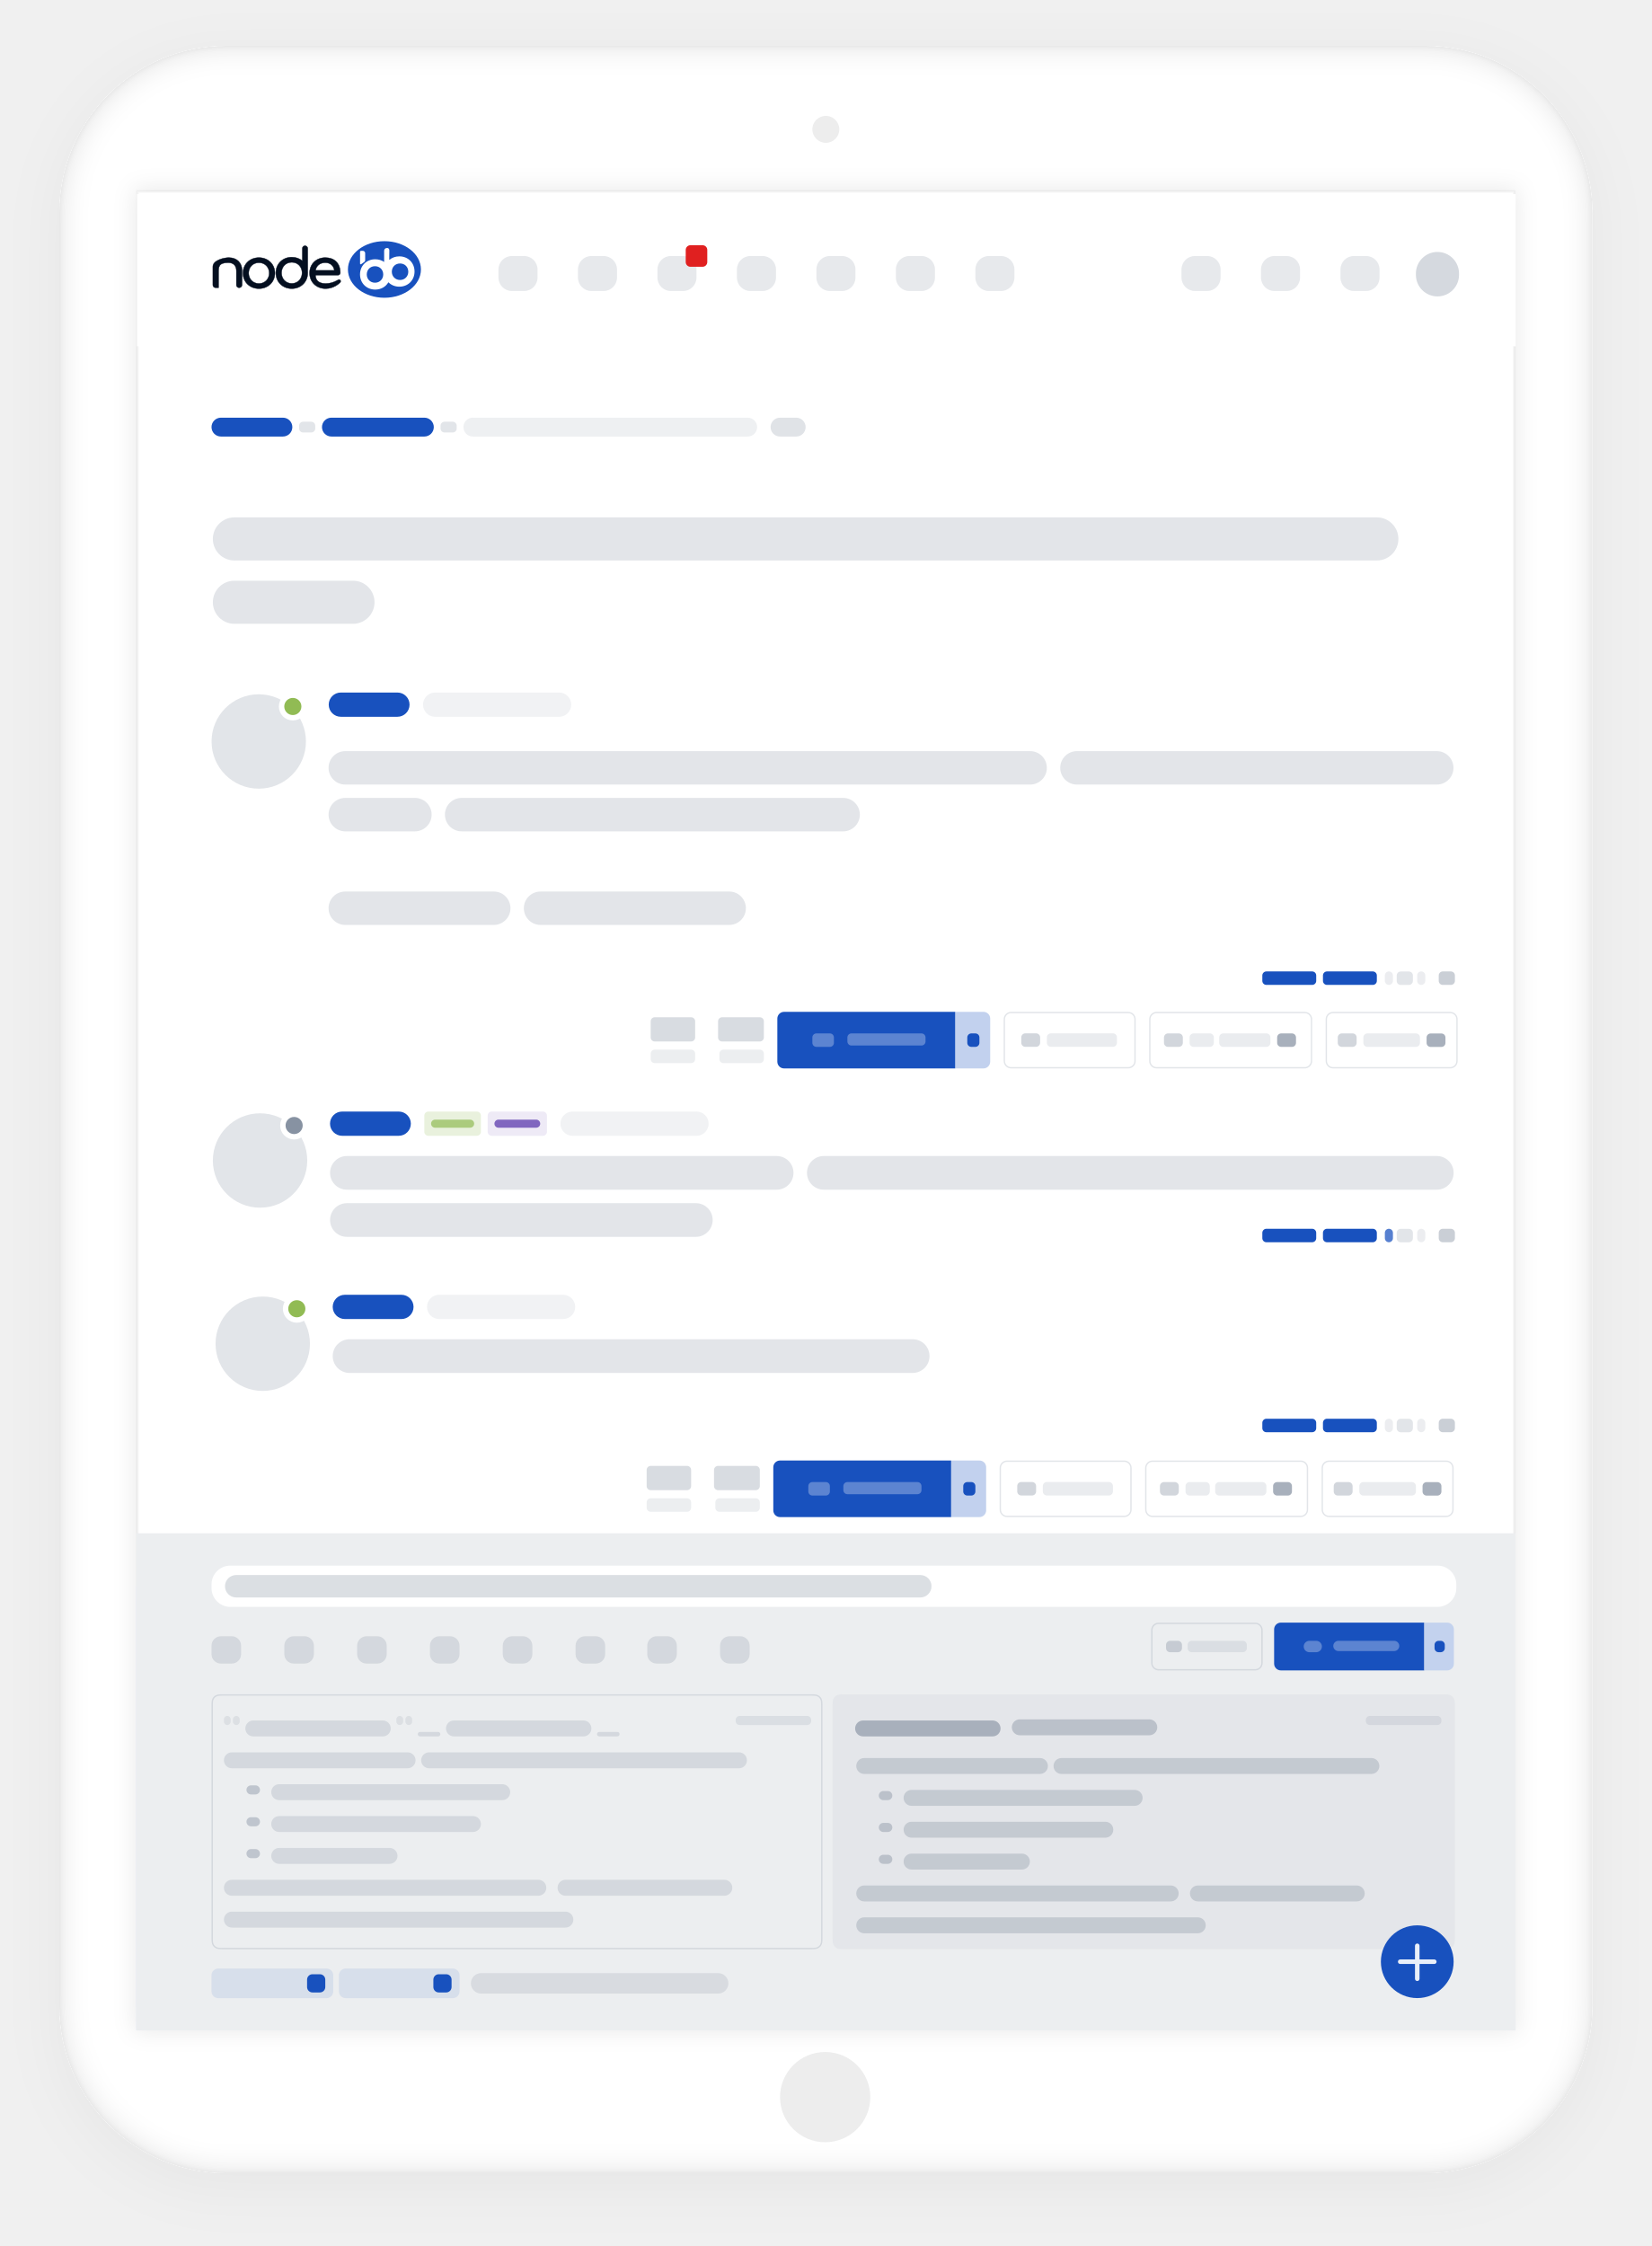
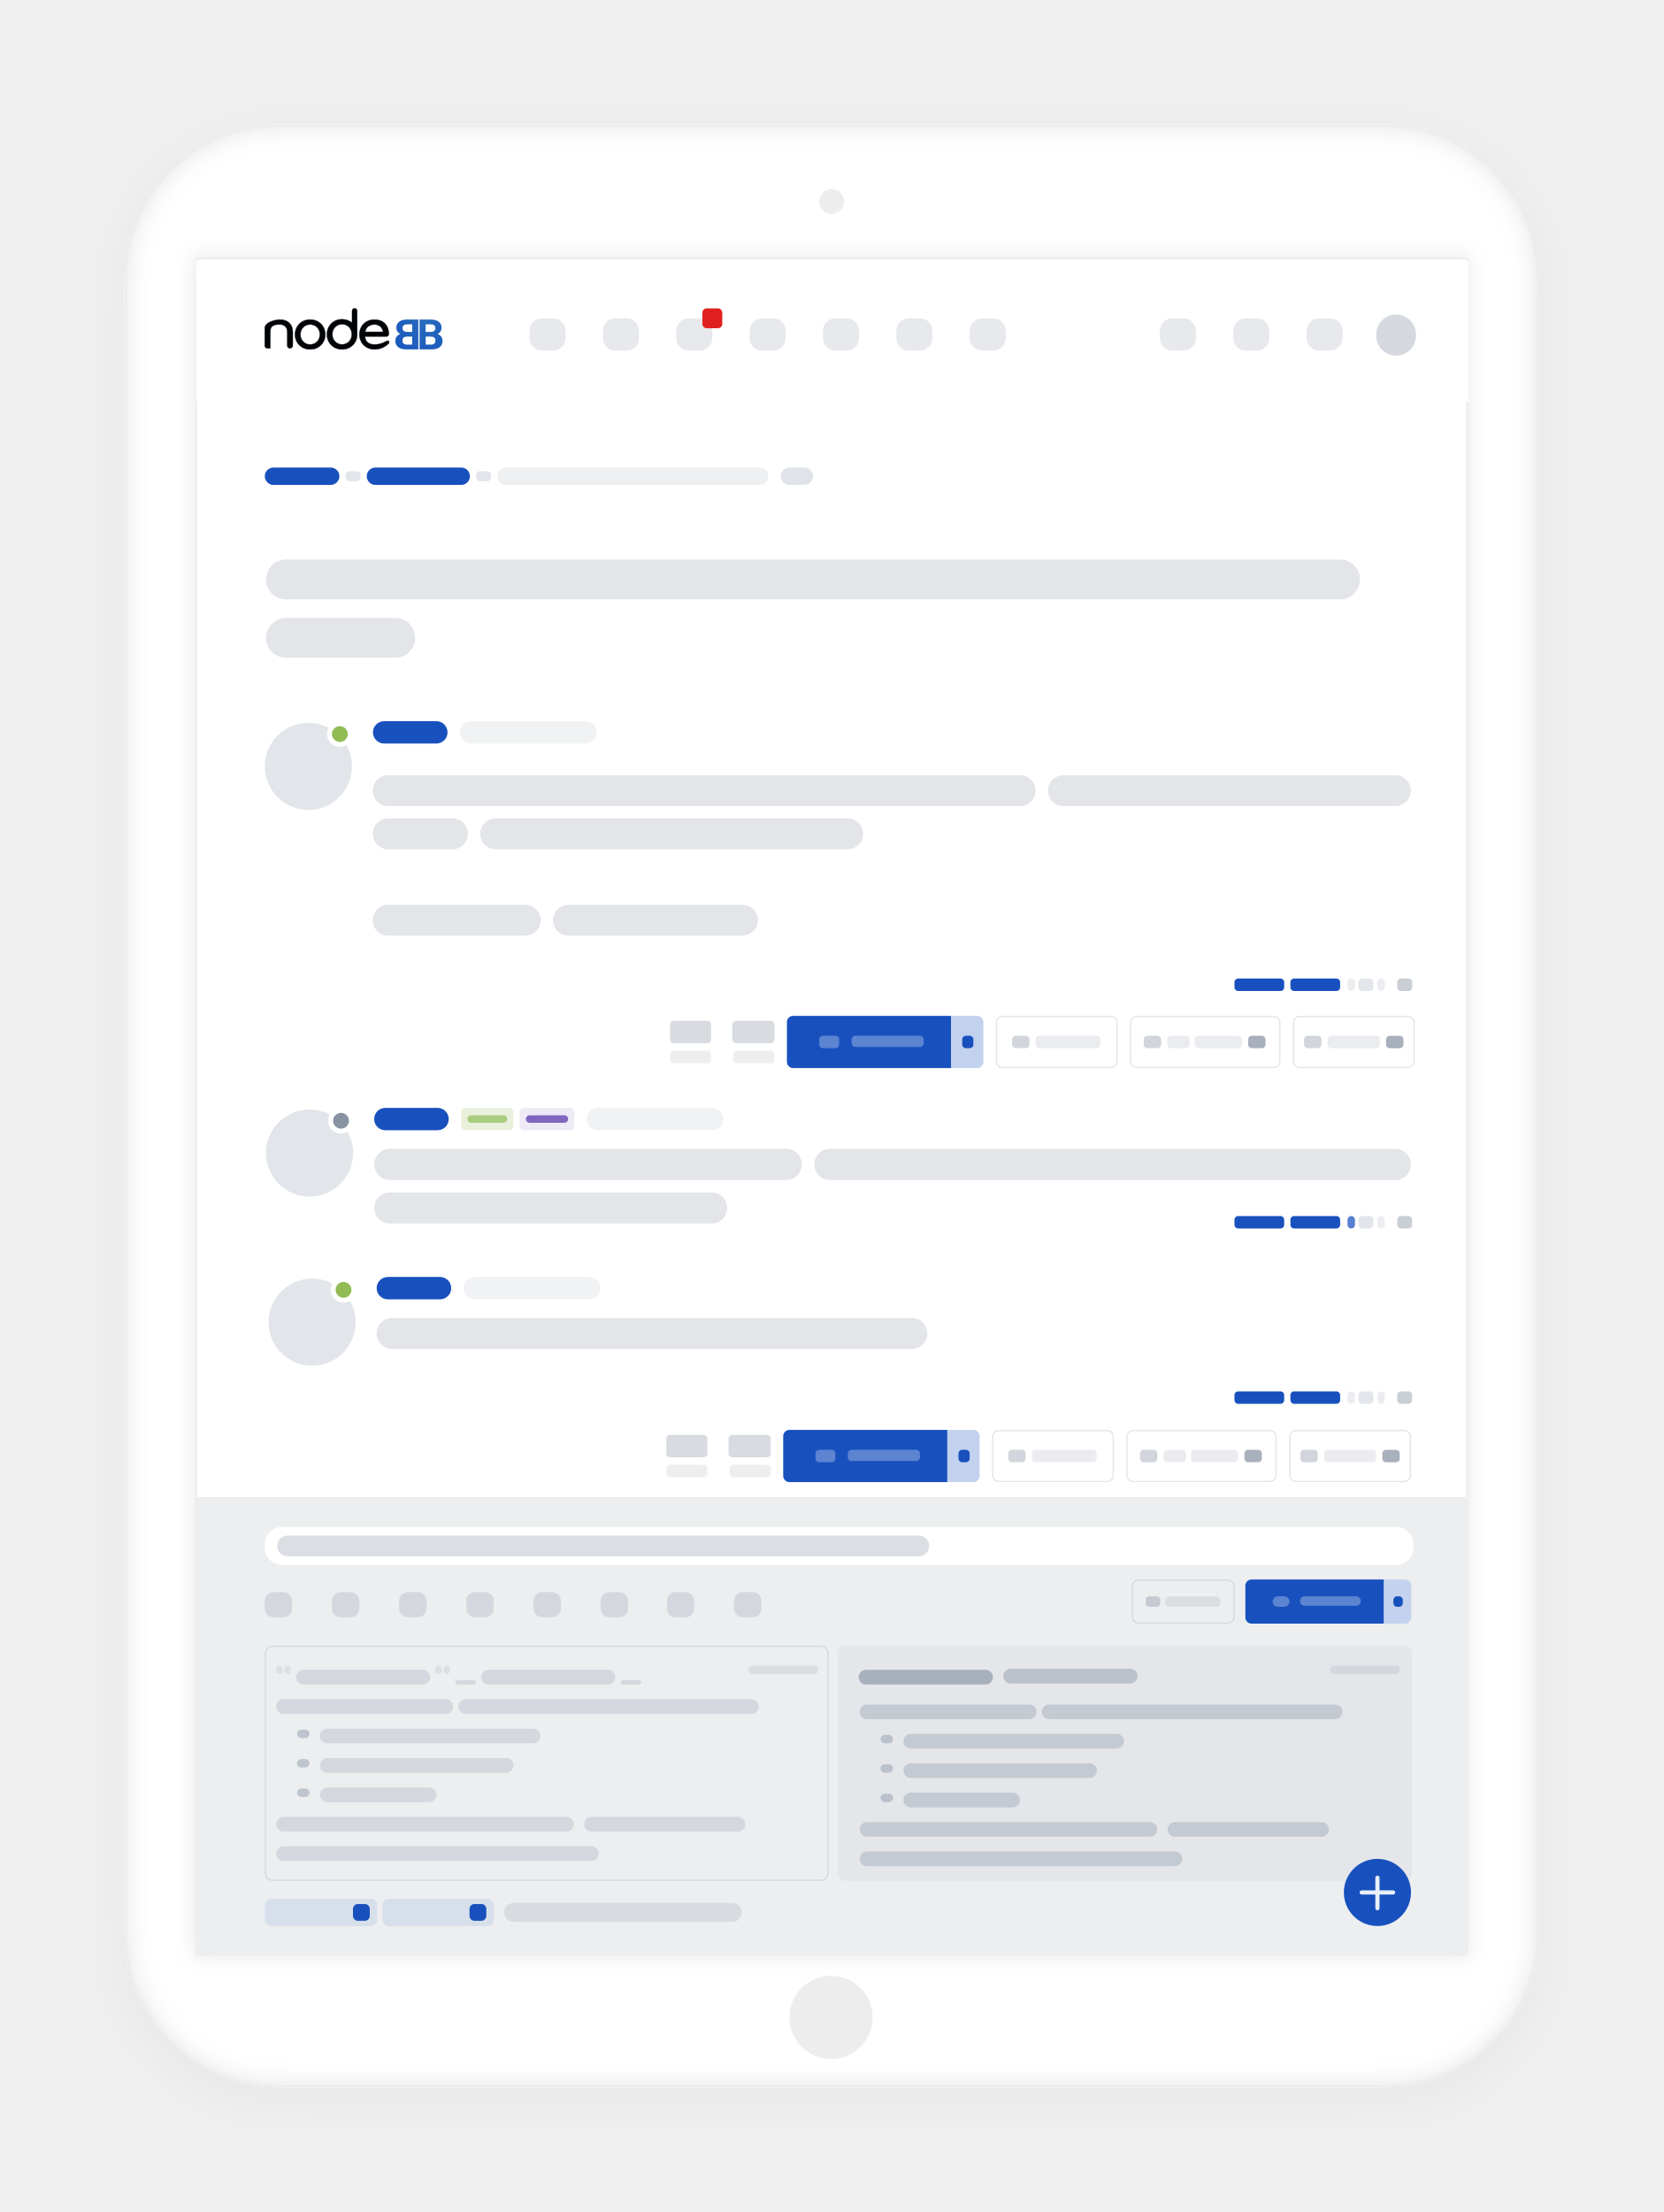
- <svg xmlns="http://www.w3.org/2000/svg" xmlns:xlink="http://www.w3.org/1999/xlink" width="1226" height="1667" viewBox="0 0 1226 1667">
+ <svg xmlns="http://www.w3.org/2000/svg" xmlns:xlink="http://www.w3.org/1999/xlink" width="1338" height="1779" viewBox="0 0 1338 1779">
  <defs>
    <rect id="tablet-view-b" width="1138" height="1579" x="0" y="0" rx="124" />
    <filter id="tablet-view-a" width="112.5%" height="109%" x="-6.2%" y="-3.9%" filterUnits="objectBoundingBox">
      <feOffset dy="10" in="SourceAlpha" result="shadowOffsetOuter1" />
      <feGaussianBlur in="shadowOffsetOuter1" result="shadowBlurOuter1" stdDeviation="22" />
      <feColorMatrix in="shadowBlurOuter1" values="0 0 0 0 0   0 0 0 0 0   0 0 0 0 0  0 0 0 0.04 0" />
    </filter>
    <filter id="tablet-view-c" width="109.7%" height="107%" x="-4.8%" y="-2.8%" filterUnits="objectBoundingBox">
      <feGaussianBlur in="SourceAlpha" result="shadowBlurInner1" stdDeviation="11" />
      <feOffset in="shadowBlurInner1" result="shadowOffsetInner1" />
      <feComposite in="shadowOffsetInner1" in2="SourceAlpha" k2="-1" k3="1" operator="arithmetic" result="shadowInnerInner1" />
      <feColorMatrix in="shadowInnerInner1" result="shadowMatrixInner1" values="0 0 0 0 0   0 0 0 0 0   0 0 0 0 0  0 0 0 0.12 0" />
      <feGaussianBlur in="SourceAlpha" result="shadowBlurInner2" stdDeviation="2" />
      <feOffset in="shadowBlurInner2" result="shadowOffsetInner2" />
      <feComposite in="shadowOffsetInner2" in2="SourceAlpha" k2="-1" k3="1" operator="arithmetic" result="shadowInnerInner2" />
      <feColorMatrix in="shadowInnerInner2" result="shadowMatrixInner2" values="0 0 0 0 0   0 0 0 0 0   0 0 0 0 0  0 0 0 0.06 0" />
      <feMerge>
        <feMergeNode in="shadowMatrixInner1" />
        <feMergeNode in="shadowMatrixInner2" />
      </feMerge>
    </filter>
    <polygon id="tablet-view-d" points="0 1366 0 0 1024 0 1024 1366" />
    <filter id="tablet-view-e" width="105.3%" height="104%" x="-2.6%" y="-2%" filterUnits="objectBoundingBox">
      <feMorphology in="SourceAlpha" operator="dilate" radius="1" result="shadowSpreadOuter1" />
      <feOffset in="shadowSpreadOuter1" result="shadowOffsetOuter1" />
      <feGaussianBlur in="shadowOffsetOuter1" result="shadowBlurOuter1" stdDeviation="8" />
      <feColorMatrix in="shadowBlurOuter1" values="0 0 0 0 0   0 0 0 0 0   0 0 0 0 0  0 0 0 0.08 0" />
    </filter>
    <linearGradient id="tablet-view-g" x1="50.007%" x2="50.007%" y1="-141.4%" y2="-47.015%">
      <stop offset="0%" stop-color="#2A6CBE" />
      <stop offset="38.688%" stop-color="#2062BC" />
      <stop offset="49.182%" stop-color="#1F5FBC" />
      <stop offset="66.583%" stop-color="#1C5ABD" />
      <stop offset="85.354%" stop-color="#1956BC" />
      <stop offset="100%" stop-color="#1851BE" />
    </linearGradient>
    <linearGradient id="tablet-view-h" x1="50.007%" x2="50.007%" y1="-141.4%" y2="-47.015%">
      <stop offset="0%" stop-color="#2A6CBE" />
      <stop offset="38.688%" stop-color="#2062BC" />
      <stop offset="49.182%" stop-color="#1F5FBC" />
      <stop offset="66.583%" stop-color="#1C5ABD" />
      <stop offset="85.354%" stop-color="#1956BC" />
      <stop offset="100%" stop-color="#1851BE" />
    </linearGradient>
-     <path id="tablet-view-i" d="M7.692,-3.10752092e-16 L445.802,-1.62166599e-14 C448.477,9.42234639e-15 449.447,0.278 450.425,0.801 C451.402,1.324 452.17,2.092 452.693,3.069 C453.216,4.047 453.494,5.017 453.494,7.692 L453.494,181.497 C453.494,184.172 453.216,185.142 452.693,186.12 C452.17,187.097 451.402,187.865 450.425,188.388 C449.447,188.911 448.477,189.189 445.802,189.189 L7.692,189.189 C5.017,189.189 4.047,188.911 3.069,188.388 C2.092,187.865 1.324,187.097 0.801,186.12 C0.278,185.142 1.2037061e-16,184.172 -2.07168062e-16,181.497 L2.07168062e-16,7.692 C-1.2037061e-16,5.017 0.278,4.047 0.801,3.069 C1.324,2.092 2.092,1.324 3.069,0.801 C4.047,0.278 5.017,1.80555915e-16 7.692,-3.10752092e-16 Z" />
+     <radialGradient id="tablet-view-i" cx="65.599%" cy="0%" r="171.004%" fx="65.599%" fy="0%" gradientTransform="matrix(-.51233 .58479 -.36934 -.81119 .992 -.384)">
+       <stop offset="0%" stop-color="#2A6CBE" />
+       <stop offset="38.688%" stop-color="#2062BC" />
+       <stop offset="49.182%" stop-color="#1F5FBC" />
+       <stop offset="66.583%" stop-color="#1C5ABD" />
+       <stop offset="85.354%" stop-color="#1956BC" />
+       <stop offset="100%" stop-color="#1851BE" />
+     </radialGradient>
+     <path id="tablet-view-j" d="M7.692,-3.10752092e-16 L445.802,-1.62166599e-14 C448.477,9.42234639e-15 449.447,0.278 450.425,0.801 C451.402,1.324 452.17,2.092 452.693,3.069 C453.216,4.047 453.494,5.017 453.494,7.692 L453.494,181.497 C453.494,184.172 453.216,185.142 452.693,186.12 C452.17,187.097 451.402,187.865 450.425,188.388 C449.447,188.911 448.477,189.189 445.802,189.189 L7.692,189.189 C5.017,189.189 4.047,188.911 3.069,188.388 C2.092,187.865 1.324,187.097 0.801,186.12 C0.278,185.142 1.2037061e-16,184.172 -2.07168062e-16,181.497 L2.07168062e-16,7.692 C-1.2037061e-16,5.017 0.278,4.047 0.801,3.069 C1.324,2.092 2.092,1.324 3.069,0.801 C4.047,0.278 5.017,1.80555915e-16 7.692,-3.10752092e-16 Z" />
  </defs>
-   <g fill="none" fill-rule="evenodd" transform="translate(44 34)">
+   <g fill="none" fill-rule="evenodd" transform="translate(100 100)">
    <use fill="#000" filter="url(#tablet-view-a)" xlink:href="#tablet-view-b" />
    <use fill="#FFF" xlink:href="#tablet-view-b" />
    <use fill="#000" filter="url(#tablet-view-c)" xlink:href="#tablet-view-b" />
    <circle cx="33.5" cy="33.5" r="33.5" fill="#EDEDED" transform="translate(535 1489)" />
    <circle cx="10" cy="10" r="10" fill="#EDEDED" transform="translate(559 52)" />
    <g transform="translate(57 107)">
      <mask id="tablet-view-f" fill="#fff">
        <use xlink:href="#tablet-view-d" />
      </mask>
      <use fill="#000" filter="url(#tablet-view-e)" xlink:href="#tablet-view-d" />
      <g mask="url(#tablet-view-f)">
        <g transform="translate(-1)">
-           <path fill="#FFF" stroke="#000" stroke-opacity=".04" stroke-width="2" d="M2,1365 L1024,1365 L1024,1 L2,1 L2,1365 Z" />
+           <path fill="#FFF" stroke="#000" stroke-opacity=".04" stroke-width="2" d="M1024,1 L1024,1365 L2,1365 L2,1 L1024,1 Z" />
          <g transform="translate(0 3)">
            <rect width="1024" height="113" x=".672" y=".002" fill="#FFF" transform="rotate(180 513.172 56.502)" />
            <path fill="#8792A2" d="M104.887,47.794 C113.723,47.794 120.887,54.957 120.887,63.794 C120.887,72.631 113.723,79.794 104.887,79.794 L16.887,79.794 C8.05,79.794 0.887,72.631 0.887,63.794 C0.887,54.957 8.05,47.794 16.887,47.794 L104.887,47.794 Z M864.887,0.794 C873.723,0.794 880.887,7.957 880.887,16.794 C880.887,25.631 873.723,32.794 864.887,32.794 L16.887,32.794 C8.05,32.794 0.887,25.631 0.887,16.794 C0.887,7.957 8.05,0.794 16.887,0.794 L864.887,0.794 Z" opacity=".238" transform="translate(57.113 239.206)" />
            <ellipse cx="35.031" cy="35.029" fill="#8792A2" opacity=".24" rx="35.031" ry="35.029" transform="translate(57.036 371.304)" />
            <ellipse cx="10.361" cy="10.361" fill="#91BB54" stroke="#FFF" stroke-width="4" rx="8.361" ry="8.361" transform="translate(107 370)" />
            <path fill="#8792A2" d="M64.989 35.213C71.844 35.213 77.4 40.77 77.4 47.624 77.4 54.478 71.844 60.034 64.989 60.034L13.291 60.034C6.437 60.034.881 54.478.881 47.624.881 40.77 6.437 35.213 13.291 35.213L64.989 35.213zM382.836 35.213C389.69 35.213 395.246 40.77 395.246 47.624 395.246 54.478 389.69 60.034 382.836 60.034L382.836 60.034 99.671 60.034C92.817 60.034 87.261 54.478 87.261 47.624 87.261 40.77 92.817 35.213 99.671 35.213L99.671 35.213zM521.643.492C528.498.492 534.054 6.049 534.054 12.903 534.054 19.757 528.498 25.314 521.643 25.314L13.291 25.314C6.437 25.314.881 19.757.881 12.903.881 6.049 6.437.492 13.291.492L521.643.492zM823.477.492C830.331.492 835.888 6.049 835.888 12.903 835.888 19.757 830.331 25.314 823.477 25.314L556.393 25.314C549.539 25.314 543.983 19.757 543.983 12.903 543.983 6.049 549.539.492 556.393.492L823.477.492zM123.507 104.691C130.358 104.691 135.911 110.245 135.911 117.096 135.911 123.946 130.358 129.5 123.507 129.5L13.285 129.5C6.434 129.5.881 123.946.881 117.096.881 110.245 6.434 104.691 13.285 104.691L123.507 104.691zM298.253 104.691C305.104 104.691 310.657 110.245 310.657 117.096 310.657 123.946 305.104 129.5 298.253 129.5L298.253 129.5 158.245 129.5C151.394 129.5 145.84 123.946 145.84 117.096 145.84 110.245 151.394 104.691 158.245 104.691L158.245 104.691z" opacity=".238" transform="translate(143 413)" />
            <g transform="translate(58 681)">
              <ellipse cx="35.031" cy="36.333" fill="#8792A2" opacity=".24" rx="35.031" ry="35.029" />
              <ellipse cx="60.326" cy="10.361" fill="#8792A2" stroke="#FFF" stroke-width="4" rx="8.361" ry="8.361" />
              <path fill="#8792A2" d="M358.5,68 C365.404,68 371,73.596 371,80.5 C371,87.404 365.404,93 358.5,93 L99.5,93 C92.596,93 87,87.404 87,80.5 C87,73.596 92.596,68 99.5,68 L358.5,68 Z M418.5,33 C425.404,33 431,38.596 431,45.5 C431,52.404 425.404,58 418.5,58 L99.5,58 C92.596,58 87,52.404 87,45.5 C87,38.596 92.596,33 99.5,33 L418.5,33 Z M908.5,33 C915.404,33 921,38.596 921,45.5 C921,52.404 915.404,58 908.5,58 L453.5,58 C446.596,58 441,52.404 441,45.5 C441,38.596 446.596,33 453.5,33 L908.5,33 Z" opacity=".238" />
              <rect width="60" height="18" x="86.964" fill="#1851BE" rx="9" />
              <rect width="42" height="18" x="156.964" fill="#91BB54" opacity=".2" rx="3" />
              <rect width="44" height="18" x="204" fill="#512DA8" opacity=".1" rx="3" />
              <rect width="32" height="6" x="161.964" y="6" fill="#91BB54" opacity=".7" rx="3" />
              <rect width="34" height="6" x="209" y="6" fill="#512DA8" opacity=".7" rx="3" />
              <rect width="110" height="18" x="258" fill="#8792A2" opacity=".12" rx="9" />
            </g>
            <g transform="translate(383 607)">
              <g transform="translate(94)">
                <path fill="url(#tablet-view-g)" d="M5,0 L132,0 L132,0 L132,42 L5,42 C2.239,42 3.38176876e-16,39.761 0,37 L0,5 C-3.38176876e-16,2.239 2.239,5.07265313e-16 5,0 Z" />
                <rect width="16" height="10" x="26" y="16" fill="#5C84D1" rx="3" />
                <rect width="58" height="9" x="52" y="16" fill="#5C84D1" rx="3" />
                <path fill="url(#tablet-view-h)" d="M132,0 L153,0 C155.761,-5.07265313e-16 158,2.239 158,5 L158,37 C158,39.761 155.761,42 153,42 L132,42 L132,42 L132,0 Z" opacity=".262" />
                <rect width="9" height="10" x="141" y="16" fill="#1851BE" rx="3" />
              </g>
              <rect width="34" height="18" x="50" y="4" fill="#8792A2" opacity=".322" rx="3" />
              <rect width="33" height="18" y="4" fill="#8792A2" opacity=".322" rx="3" />
              <rect width="33" height="10.008" y="28.047" fill="#ECEEF0" rx="3" />
              <rect width="33" height="10.008" x="51" y="28.047" fill="#ECEEF0" rx="3" />
              <g transform="translate(261.872)">
                <rect width="97" height="41" x=".628" y=".5" stroke="#8792A2" stroke-opacity=".24" rx="5" />
                <rect width="52" height="10" x="32.199" y="15.955" fill="#8792A2" opacity=".176" rx="3" />
                <rect width="14" height="10" x="13.199" y="15.955" fill="#8792A2" opacity=".376" rx="3" />
                <rect width="120" height="41" x="108.628" y=".5" stroke="#8792A2" stroke-opacity=".24" rx="5" />
                <rect width="18" height="10" x="138.128" y="16" fill="#8792A2" opacity=".176" rx="3" />
                <rect width="38" height="10" x="160.128" y="16" fill="#8792A2" opacity=".176" rx="3" transform="matrix(-1 0 0 1 358.256 0)" />
                <rect width="14" height="10" x="119.128" y="16" fill="#8792A2" opacity=".376" rx="3" />
                <rect width="14" height="10" x="203.128" y="16" fill="#8792A2" opacity=".725" rx="3" />
                <rect width="14" height="10" x="314.057" y="16.045" fill="#8792A2" opacity=".725" rx="3" />
                <rect width="97" height="41" x="239.628" y=".5" stroke="#8792A2" stroke-opacity=".24" rx="5" />
                <rect width="42" height="10" x="267.128" y="16" fill="#8792A2" opacity=".176" rx="3" />
                <rect width="14" height="10" x="248.128" y="16" fill="#8792A2" opacity=".376" rx="3" />
              </g>
            </g>
            <g transform="translate(380 940)">
              <g transform="translate(94)">
                <path fill="url(#tablet-view-g)" d="M5,0 L132,0 L132,0 L132,42 L5,42 C2.239,42 3.38176876e-16,39.761 0,37 L0,5 C-3.38176876e-16,2.239 2.239,5.07265313e-16 5,0 Z" />
                <rect width="16" height="10" x="26" y="16" fill="#5C84D1" rx="3" />
                <rect width="58" height="9" x="52" y="16" fill="#5C84D1" rx="3" />
                <path fill="url(#tablet-view-h)" d="M132,0 L153,0 C155.761,-5.07265313e-16 158,2.239 158,5 L158,37 C158,39.761 155.761,42 153,42 L132,42 L132,42 L132,0 Z" opacity=".262" />
                <rect width="9" height="10" x="141" y="16" fill="#1851BE" rx="3" />
              </g>
              <rect width="34" height="18" x="50" y="4" fill="#8792A2" opacity=".322" rx="3" />
              <rect width="33" height="18" y="4" fill="#8792A2" opacity=".322" rx="3" />
              <rect width="33" height="10.008" y="28.047" fill="#ECEEF0" rx="3" />
              <rect width="33" height="10.008" x="51" y="28.047" fill="#ECEEF0" rx="3" />
              <g transform="translate(261.872)">
                <rect width="97" height="41" x=".628" y=".5" stroke="#8792A2" stroke-opacity=".24" rx="5" />
                <rect width="52" height="10" x="32.199" y="15.955" fill="#8792A2" opacity=".176" rx="3" />
                <rect width="14" height="10" x="13.199" y="15.955" fill="#8792A2" opacity=".376" rx="3" />
                <rect width="120" height="41" x="108.628" y=".5" stroke="#8792A2" stroke-opacity=".24" rx="5" />
                <rect width="18" height="10" x="138.128" y="16" fill="#8792A2" opacity=".176" rx="3" />
                <rect width="38" height="10" x="160.128" y="16" fill="#8792A2" opacity=".176" rx="3" transform="matrix(-1 0 0 1 358.256 0)" />
                <rect width="14" height="10" x="119.128" y="16" fill="#8792A2" opacity=".376" rx="3" />
                <rect width="14" height="10" x="203.128" y="16" fill="#8792A2" opacity=".725" rx="3" />
                <rect width="14" height="10" x="314.057" y="16.045" fill="#8792A2" opacity=".725" rx="3" />
                <rect width="97" height="41" x="239.628" y=".5" stroke="#8792A2" stroke-opacity=".24" rx="5" />
                <rect width="42" height="10" x="267.128" y="16" fill="#8792A2" opacity=".176" rx="3" />
                <rect width="14" height="10" x="248.128" y="16" fill="#8792A2" opacity=".376" rx="3" />
              </g>
            </g>
            <g transform="translate(837 577)">
              <rect width="40" height="10.008" fill="#1851BE" rx="3" />
              <rect width="40" height="10.008" x="45" fill="#1851BE" rx="3" />
              <rect width="6" height="10.008" x="114.949" fill="#8792A2" opacity=".164" rx="3" />
              <rect width="6" height="10.008" x="90.949" fill="#8792A2" opacity=".164" rx="3" />
              <rect width="12" height="10.008" x="99.753" y=".039" fill="#8792A2" opacity=".241" rx="3" />
              <rect width="12" height="10.008" x="130.949" fill="#8792A2" opacity=".44" rx="3" />
            </g>
            <g transform="translate(0 817)">
              <ellipse cx="95.031" cy="36.333" fill="#8792A2" opacity=".24" rx="35.031" ry="35.029" />
              <ellipse cx="120.326" cy="10.361" fill="#91BB54" stroke="#FFF" stroke-width="4" rx="8.361" ry="8.361" />
              <rect width="443" height="25" x="146.964" y="33" fill="#8792A2" opacity=".238" rx="12.5" />
              <rect width="1026" height="362" y="216" fill="#E3EAF7" />
              <rect width="60" height="18" x="146.964" fill="#1851BE" rx="9" />
              <rect width="110" height="18" x="216.964" fill="#8792A2" opacity=".12" rx="9" />
            </g>
            <g transform="translate(837 909)">
              <rect width="40" height="10.008" fill="#1851BE" rx="3" />
              <rect width="40" height="10.008" x="45" fill="#1851BE" rx="3" />
              <rect width="6" height="10.008" x="114.949" fill="#8792A2" opacity=".164" rx="3" />
              <rect width="6" height="10.008" x="90.949" fill="#8792A2" opacity=".164" rx="3" />
              <rect width="12" height="10.008" x="99.753" y=".039" fill="#8792A2" opacity=".241" rx="3" />
              <rect width="12" height="10.008" x="130.949" fill="#8792A2" opacity=".44" rx="3" />
            </g>
-             <g transform="translate(57.316 25.002)">
-               <g fill-rule="nonzero" transform="translate(.682 10)">
-                 <path fill="#1851BE" d="M127.355,9.23705556e-14 C142.32,9.23705556e-14 154.452,9.402 154.452,21 C154.452,32.598 142.32,42 127.355,42 C112.39,42 100.258,32.598 100.258,21 C100.258,9.402 112.39,9.23705556e-14 127.355,9.23705556e-14 Z M129.659,5.069 L129.14,5.069 C128.036,5.069 127.14,5.964 127.14,7.069 L127.14,7.069 L127.141,15.425 C125.314,14.157 123.045,13.428 120.515,13.428 C114.055,13.428 109.234,18.243 109.234,24.679 C109.234,31.114 114.055,35.929 120.515,35.929 C124.836,35.929 128.393,33.805 130.295,30.493 L130.295,30.493 L130.43,30.628 C132.438,32.594 135.23,33.77 138.422,33.77 C144.929,33.77 149.704,28.954 149.704,22.518 C149.704,16.082 144.929,11.266 138.422,11.266 C135.521,11.266 132.95,12.238 130.997,13.891 C130.879,13.992 130.997,10.34 130.997,6.817 C130.997,5.607 130.103,5.069 129.659,5.069 L129.659,5.069 Z M120.355,18.58 C123.944,18.58 126.468,21.248 126.468,24.705 C126.468,28.086 123.944,30.829 120.355,30.829 C116.766,30.829 114.242,28.086 114.242,24.705 C114.242,21.248 116.766,18.58 120.355,18.58 Z M138.954,16.552 C142.543,16.552 145.067,19.22 145.067,22.677 C145.067,26.059 142.543,28.802 138.954,28.802 C135.366,28.802 132.842,26.059 132.842,22.677 C132.842,19.22 135.366,16.552 138.954,16.552 Z M111.329,7.168 L110.006,7.168 C109.596,7.168 109.264,7.501 109.264,7.911 L109.264,7.911 L109.264,16.693 C109.264,16.798 109.297,16.9 109.358,16.985 C109.519,17.209 109.832,17.26 110.056,17.099 L110.056,17.099 L112.435,15.391 C112.827,15.109 113.06,14.656 113.06,14.173 L113.06,14.173 L113.06,8.902 C113.06,7.945 112.285,7.168 111.329,7.168 L111.329,7.168 Z" />
-                 <path fill="#040F20" stroke="#040E1F" stroke-width=".275" d="M83.457 12.194C89.822 12.194 94.37 15.867 94.606 23.074L94.615 23.425 94.615 23.425C94.628 24.407 93.842 25.213 92.861 25.226L76.2 25.226C76.2 28.114 77.771 31.435 83.704 31.435 86.735 31.435 89.704 30.6 92.61 28.931L93.025 28.687C93.61 28.335 94.37 28.523 94.723 29.108 94.97 29.518 94.956 30.028 94.699 30.422L94.615 30.536 94.615 30.536C94.166 31.076 90.016 35.226 83.704 35.226 76.842 35.226 71.807 30.392 71.807 23.662 71.807 17.122 76.595 12.194 83.457 12.194zM83.457 15.985C79.508 15.985 76.793 18.26 76.25 21.672L90.171 21.672C89.628 18.26 87.209 15.985 83.457 15.985zM68.426 3.387C69.527 3.387 70.42 4.28 70.42 5.381L70.42 22.626C70.441 22.927 70.452 23.232 70.452 23.541 70.452 30.225 65.385 35.226 58.597 35.226 51.759 35.226 46.742 30.225 46.742 23.541 46.742 16.856 51.759 11.855 58.597 11.855 61.662 11.855 64.377 12.875 66.432 14.609L66.431 5.381C66.431 4.28 67.324 3.387 68.426 3.387zM58.597 15.702C54.121 15.702 50.972 19.116 50.972 23.541 50.972 27.868 54.121 31.379 58.597 31.379 63.073 31.379 66.221 27.868 66.221 23.541 66.221 19.116 63.073 15.702 58.597 15.702zM34.21 12.194C40.998 12.194 46.065 17.122 46.065 23.71 46.065 30.297 40.998 35.226 34.21 35.226 27.372 35.226 22.355 30.297 22.355 23.71 22.355 17.122 27.372 12.194 34.21 12.194zM34.21 15.985C29.733 15.985 26.585 19.35 26.585 23.71 26.585 27.975 29.733 31.435 34.21 31.435 38.686 31.435 41.834 27.975 41.834 23.71 41.834 19.35 38.686 15.985 34.21 15.985zM11.846 12.194C18.04 12.194 21.677 16.211 21.677 21.74L21.677 32.435C21.677 33.602 20.731 34.548 19.564 34.548L19.45 34.548C18.346 34.548 17.45 33.653 17.45 32.548L17.45 22.071 17.45 22.071C17.45 18.479 15.533 15.975 11.404 15.975 4.227 15.975 4.227 19.24 4.227 23.253L4.227 34.548 2 34.548C.895 34.548 1.13378019e-13 33.653 1.13686838e-13 32.548 1.13686838e-13 27.998 1.13686838e-13 23.448 1.13686838e-13 18.897 1.13686838e-13 14.119 8.307 12.194 11.846 12.194z" />
-               </g>
-               <g transform="translate(212.682 13)">
+             <g transform="translate(56.316 25.002)">
+               <g fill-rule="nonzero" transform="translate(.684 12.998)">
+                 <path fill="url(#tablet-view-i)" d="M133.645,9 C139.091,9 142.197,11.606 142.197,15.446 C142.197,17.811 140.941,19.731 138.881,20.589 C141.394,21.411 143,23.434 143,26.211 C143,30.36 139.858,33 134.134,33 L124.5,33 L124.5,33 L124.5,9 L124.5,9 L133.645,9 Z M123.5,9 L123.5,33 L123.5,33 L113.866,33 C108.142,33 105,30.36 105,26.211 C105,23.434 106.606,21.411 109.119,20.589 C107.059,19.731 105.803,17.811 105.803,15.446 C105.803,11.606 108.909,9 114.355,9 L114.355,9 L123.5,9 L123.5,9 Z M133.366,22.714 L129.422,22.714 L129.422,29.16 L129.422,29.16 L133.083,29.16 C133.176,29.16 133.27,29.16 133.366,29.16 C135.984,29.16 137.241,28.132 137.241,25.938 C137.241,23.846 136.228,22.714 133.366,22.714 Z M118.578,22.714 L114.634,22.714 C111.772,22.714 110.759,23.846 110.759,25.938 C110.759,28.132 112.016,29.16 114.634,29.16 C114.73,29.16 114.824,29.16 114.917,29.16 L118.578,29.16 L118.578,29.16 L118.578,22.714 Z M133.366,12.84 L129.387,12.84 L129.387,18.943 L133.366,18.943 C135.914,18.943 137.241,17.811 137.241,15.891 C137.241,13.971 135.914,12.84 133.366,12.84 Z M118.613,12.84 L114.634,12.84 C112.086,12.84 110.759,13.971 110.759,15.891 C110.759,17.811 112.086,18.943 114.634,18.943 L114.634,18.943 L118.613,18.943 L118.613,12.84 Z" />
+                 <path fill="#000306" stroke="#000306" stroke-width=".275" d="M72.293,0 C73.397,-4.2495073e-16 74.293,0.895 74.293,2 L74.294,19.955 C74.315,20.262 74.326,20.574 74.326,20.889 C74.326,27.816 69.128,33 62.163,33 C55.148,33 50.001,27.816 50.001,20.889 C50.001,13.961 55.148,8.777 62.163,8.777 C65.308,8.777 68.093,9.834 70.201,11.631 L70.201,2.046 C70.201,0.916 71.117,2.07565912e-16 72.247,0 L72.293,0 Z M88.204,9.041 C94.803,9.041 99.518,12.864 99.761,20.365 L99.769,20.725 C99.783,21.746 98.966,22.584 97.945,22.598 L80.682,22.598 C80.682,25.602 82.31,29.056 88.46,29.056 C91.599,29.056 94.674,28.189 97.685,26.456 L98.115,26.202 C98.722,25.835 99.512,26.03 99.879,26.638 C100.139,27.066 100.123,27.602 99.85,28.013 L99.769,28.122 C99.304,28.683 95.002,33 88.46,33 C81.347,33 76.127,27.972 76.127,20.971 C76.127,14.168 81.091,9.041 88.204,9.041 Z M36.487,9.041 C43.451,9.041 48.649,14.168 48.649,21.021 C48.649,27.873 43.451,33 36.487,33 C29.472,33 24.325,27.873 24.325,21.021 C24.325,14.168 29.472,9.041 36.487,9.041 Z M12.308,9.041 C18.744,9.041 22.523,13.184 22.523,18.887 L22.523,29.9 C22.523,31.113 21.54,32.096 20.327,32.096 L20.131,32.096 C19.026,32.096 18.131,31.2 18.131,30.096 L18.131,19.228 C18.131,15.524 16.139,12.94 11.849,12.94 C4.736,12.94 4.408,16.004 4.393,19.879 L4.392,32.096 L2,32.096 C0.895,32.096 1.3527075e-16,31.2 0,30.096 L0,15.955 L0,15.955 C0,11.027 8.631,9.041 12.308,9.041 Z M36.487,12.985 C31.895,12.985 28.665,16.485 28.665,21.021 C28.665,25.457 31.895,29.056 36.487,29.056 C41.08,29.056 44.309,25.457 44.309,21.021 C44.309,16.485 41.08,12.985 36.487,12.985 Z M62.163,12.764 C57.571,12.764 54.341,16.303 54.341,20.889 C54.341,25.374 57.571,29.013 62.163,29.013 C66.756,29.013 69.986,25.374 69.986,20.889 C69.986,16.303 66.756,12.764 62.163,12.764 Z M88.204,12.985 C84.11,12.985 81.296,15.351 80.733,18.901 L95.164,18.901 C94.601,15.351 92.093,12.985 88.204,12.985 Z" />
+               </g>
+               <g transform="translate(213.682 13)">
                <g fill="#8792A2" opacity=".499" transform="translate(0 4)">
                  <rect width="29" height="26" y="4" opacity=".4" rx="10" />
                  <rect width="29" height="26" x="59" y="4" opacity=".4" rx="10" />
                  <rect width="29" height="26" x="295" y="4" opacity=".4" rx="10" />
                  <rect width="29" height="26" x="118" y="4" opacity=".4" rx="10" />
                  <rect width="29" height="26" x="177" y="4" opacity=".4" rx="10" />
                  <rect width="29" height="26" x="354" y="4" opacity=".4" rx="10" />
                  <rect width="29" height="26" x="625.002" y="3.998" opacity=".4" rx="10" />
                  <rect width="29" height="26" x="566.002" y="3.998" opacity=".4" rx="10" />
                  <rect width="29" height="26" x="507.002" y="3.998" opacity=".4" rx="10" />
                  <rect width="32" height="33" x="681.002" y=".998" opacity=".7" rx="16" />
                  <rect width="29" height="26" x="236" y="4" opacity=".4" rx="10" />
                </g>
                <rect width="16" height="16" x="139" fill="#E02020" rx="3.5" />
              </g>
-               <g fill="#FFF" transform="translate(486.682)">
+               <g fill="#FFF" transform="translate(487.682)">
                <rect width="94" height="10" rx="3.5" />
                <rect width="94" height="10" x="114" rx="3.5" />
                <rect width="94" height="10" x="228" rx="3.5" />
                <rect width="94" height="10" x="342" rx="3.5" />
              </g>
            </g>
            <rect width="60" height="14" x="57" y="166" fill="#1851BE" rx="7" />
            <rect width="12" height="8" x="122" y="169" fill="#8792A2" opacity=".241" rx="3" />
            <rect width="83" height="14" x="139" y="166" fill="#1851BE" rx="7" />
            <rect width="218" height="14" x="244" y="166" fill="#8792A2" opacity=".141" rx="7" />
            <rect width="26" height="14" x="472" y="166" fill="#8792A2" opacity=".261" rx="7" />
            <rect width="60" height="18" x="144" y="370" fill="#1851BE" rx="9" />
            <rect width="110" height="18" x="214" y="370" fill="#8792A2" opacity=".12" rx="9" />
            <rect width="12" height="8" x="227" y="169" fill="#8792A2" opacity=".241" rx="3" />
            <g transform="translate(837 768)">
              <rect width="40" height="10.008" fill="#1851BE" rx="3" />
              <rect width="40" height="10.008" x="45" fill="#1851BE" rx="3" />
              <rect width="6" height="10.008" x="114.949" fill="#8792A2" opacity=".164" rx="3" />
              <rect width="6" height="10.008" x="90.949" fill="#1851BE" opacity=".73" rx="3" />
              <rect width="12" height="10.008" x="99.753" y=".039" fill="#8792A2" opacity=".241" rx="3" />
              <rect width="12" height="10.008" x="130.949" fill="#8792A2" opacity=".44" rx="3" />
            </g>
          </g>
          <g transform="translate(1 997)">
            <rect width="1026" height="369" fill="#ECEEF0" />
            <g transform="translate(56 24)">
              <g transform="translate(0 299.074)">
                <rect width="90.361" height="21.959" fill="#1851BE" opacity=".1" rx="5" />
                <rect width="13.512" height="13.514" x="70.938" y="4.223" fill="#1851BE" rx="4" />
                <rect width="89.517" height="21.959" x="94.583" fill="#1851BE" opacity=".1" rx="5" />
                <rect width="13.512" height="13.514" x="164.677" y="4.223" fill="#1851BE" rx="4" />
                <rect width="191.116" height="15.203" x="192.545" y="3.378" fill="#8792A2" fill-opacity=".201" rx="7.601" />
              </g>
              <g transform="translate(0 42.318)">
                <g fill="#8792A2" opacity=".24" transform="translate(0 10.135)">
                  <rect width="21.957" height="20.27" rx="7" />
                  <rect width="21.957" height="20.27" x="54.048" rx="7" />
                  <rect width="21.957" height="20.27" x="108.095" rx="7" />
                  <rect width="21.957" height="20.27" x="162.143" rx="7" />
                  <rect width="21.957" height="20.27" x="216.191" rx="7" />
                  <rect width="21.957" height="20.27" x="270.239" rx="7" />
                  <rect width="21.957" height="20.27" x="323.442" rx="7" />
                  <rect width="21.957" height="20.27" x="377.489" rx="7" />
                </g>
                <g transform="translate(697.493)">
                  <g transform="translate(91.265)">
                    <path fill="#1851BE" d="M5,0 L111.473,0 L111.473,0 L111.473,35.473 L5,35.473 C2.239,35.473 3.38176876e-16,33.234 0,30.473 L0,5 C-3.38176876e-16,2.239 2.239,-3.80913106e-16 5,0 Z" />
                    <rect width="13.512" height="8.446" x="21.957" y="13.514" fill="#5C84D1" rx="4.223" />
                    <rect width="48.981" height="7.601" x="43.914" y="13.514" fill="#5C84D1" rx="3.801" />
                    <path fill="#C3D2EE" d="M111.473,0 L128.43,0 C131.192,3.80913106e-16 133.43,2.239 133.43,5 L133.43,30.473 C133.43,33.234 131.192,35.473 128.43,35.473 L111.473,35.473 L111.473,35.473 L111.473,0 Z" />
                    <rect width="7.6" height="8.446" x="119.074" y="13.514" fill="#1851BE" rx="3" />
                  </g>
                  <rect width="81.761" height="34.473" x=".5" y=".538" stroke="#8792A2" stroke-opacity=".24" rx="5" />
                  <rect width="43.914" height="8.446" x="27.084" y="13.514" fill="#8792A2" opacity=".176" rx="3" />
                  <rect width="11.823" height="8.446" x="11.038" y="13.514" fill="#8792A2" opacity=".376" rx="3" />
                </g>
              </g>
              <g transform="translate(0 95.527)">
                <g fill="#8792A2" transform="translate(461)">
-                   <path d="M7.692,1.42664977e-16 L454.247,1.72915811e-14 C456.922,-1.00469066e-14 457.892,0.278 458.87,0.801 C459.847,1.324 460.615,2.092 461.138,3.069 C461.661,4.047 461.939,5.017 461.939,7.692 L461.939,181.497 C461.939,184.172 461.661,185.142 461.138,186.12 C460.615,187.097 459.847,187.865 458.87,188.388 C457.892,188.911 456.922,189.189 454.247,189.189 L7.692,189.189 C5.017,189.189 4.047,188.911 3.069,188.388 C2.092,187.865 1.324,187.097 0.801,186.12 C0.278,185.142 -1.43077765e-16,184.172 2.46249008e-16,181.497 L6.60585131e-16,7.692 C-3.83818985e-16,5.017 0.278,4.047 0.801,3.069 C1.324,2.092 2.092,1.324 3.069,0.801 C4.047,0.278 5.017,-8.28924603e-17 7.692,1.42664977e-16 Z" opacity=".081" />
+                   <path d="M7.692,1.42664977e-16 L454.247,7.64169162e-16 C456.922,-4.4400429e-16 457.892,0.278 458.87,0.801 C459.847,1.324 460.615,2.092 461.138,3.069 C461.661,4.047 461.939,5.017 461.939,7.692 L461.939,181.497 C461.939,184.172 461.661,185.142 461.138,186.12 C460.615,187.097 459.847,187.865 458.87,188.388 C457.892,188.911 456.922,189.189 454.247,189.189 L7.692,189.189 C5.017,189.189 4.047,188.911 3.069,188.388 C2.092,187.865 1.324,187.097 0.801,186.12 C0.278,185.142 -1.43077765e-16,184.172 2.46249008e-16,181.497 L6.60585131e-16,7.692 C-3.83818985e-16,5.017 0.278,4.047 0.801,3.069 C1.324,2.092 2.092,1.324 3.069,0.801 C4.047,0.278 5.017,-8.28924603e-17 7.692,1.42664977e-16 Z" opacity=".081" />
                  <rect width="142.264" height="11.824" x="17.574" y="47.297" opacity=".341" rx="5.912" />
                  <rect width="241.848" height="11.824" x="164.022" y="47.297" opacity=".341" rx="5.912" />
                  <rect width="177.411" height="11.824" x="52.721" y="70.946" opacity=".341" rx="5.912" />
                  <rect width="93.727" height="11.824" x="52.721" y="118.243" opacity=".341" rx="5.912" />
                  <rect width="155.653" height="11.824" x="52.721" y="94.595" opacity=".341" rx="5.912" />
                  <rect width="10.042" height="6.757" x="34.311" y="71.791" opacity=".441" rx="3.378" />
                  <rect width="10.042" height="6.757" x="34.311" y="119.088" opacity=".441" rx="3.378" />
                  <rect width="10.042" height="6.757" x="34.311" y="95.439" opacity=".441" rx="3.378" />
                  <rect width="239.338" height="11.824" x="17.574" y="141.892" opacity=".341" rx="5.912" />
                  <rect width="129.711" height="11.824" x="265.28" y="141.892" opacity=".341" rx="5.912" />
                  <rect width="259.422" height="11.824" x="17.574" y="165.54" opacity=".341" rx="5.912" />
                  <rect width="107.953" height="11.824" x="16.737" y="19.426" opacity=".641" rx="5.912" />
                  <rect width="107.953" height="11.824" x="133.059" y="18.581" opacity=".441" rx="5.912" />
                  <rect width="56.069" height="6.757" x="395.828" y="16.047" opacity=".178" rx="3" />
                </g>
-                 <mask id="tablet-view-j" fill="#fff">
-                   <use xlink:href="#tablet-view-i" />
+                 <mask id="tablet-view-k" fill="#fff">
+                   <use xlink:href="#tablet-view-j" />
                </mask>
-                 <path stroke="#8792A2" stroke-opacity=".24" d="M7.692,0.5 C5.329,0.5 4.334,0.692 3.305,1.242 C2.415,1.719 1.719,2.415 1.242,3.305 C0.692,4.334 0.5,5.329 0.5,7.692 L0.5,181.497 C0.5,183.86 0.692,184.855 1.242,185.884 C1.719,186.774 2.415,187.47 3.305,187.947 C4.334,188.497 5.329,188.689 7.692,188.689 L445.802,188.689 C448.165,188.689 449.16,188.497 450.189,187.947 C451.079,187.47 451.775,186.774 452.252,185.884 C452.802,184.855 452.994,183.86 452.994,181.497 L452.994,7.692 C452.994,5.329 452.802,4.334 452.252,3.305 C451.775,2.415 451.079,1.719 450.189,1.242 C449.16,0.692 448.165,0.5 445.802,0.5 L7.692,0.5 Z" />
-                 <rect width="107.935" height="11.824" x="25.101" y="19.426" fill="#8792A2" mask="url(#tablet-view-j)" opacity=".241" rx="5.912" />
-                 <rect width="107.935" height="11.824" x="174.035" y="19.426" fill="#8792A2" mask="url(#tablet-view-j)" opacity=".241" rx="5.912" />
-                 <rect width="16.734" height="3.378" x="153.117" y="27.872" fill="#8792A2" mask="url(#tablet-view-j)" opacity=".241" rx="1.689" />
-                 <rect width="16.734" height="3.378" x="286.153" y="27.872" fill="#8792A2" mask="url(#tablet-view-j)" opacity=".241" rx="1.689" />
-                 <rect width="5.02" height="6.757" x="9.204" y="16.047" fill="#8792A2" mask="url(#tablet-view-j)" opacity=".161" rx="2.51" />
-                 <rect width="5.02" height="6.757" x="15.897" y="16.047" fill="#8792A2" mask="url(#tablet-view-j)" opacity=".161" rx="2.51" />
-                 <rect width="5.02" height="6.757" x="137.22" y="16.047" fill="#8792A2" mask="url(#tablet-view-j)" opacity=".161" rx="2.51" />
-                 <rect width="5.02" height="6.757" x="143.913" y="16.047" fill="#8792A2" mask="url(#tablet-view-j)" opacity=".161" rx="2.51" />
-                 <rect width="142.24" height="11.824" x="9.204" y="43.074" fill="#8792A2" mask="url(#tablet-view-j)" opacity=".241" rx="5.912" />
-                 <rect width="241.808" height="11.824" x="155.627" y="43.074" fill="#8792A2" mask="url(#tablet-view-j)" opacity=".241" rx="5.912" />
-                 <rect width="177.381" height="11.824" x="44.345" y="66.723" fill="#8792A2" mask="url(#tablet-view-j)" opacity=".241" rx="5.912" />
-                 <rect width="93.711" height="11.824" x="44.345" y="114.02" fill="#8792A2" mask="url(#tablet-view-j)" opacity=".241" rx="5.912" />
-                 <rect width="155.627" height="11.824" x="44.345" y="90.372" fill="#8792A2" mask="url(#tablet-view-j)" opacity=".241" rx="5.912" />
-                 <rect width="10.04" height="6.757" x="25.938" y="67.568" fill="#8792A2" mask="url(#tablet-view-j)" opacity=".441" rx="3.378" />
-                 <rect width="10.04" height="6.757" x="25.938" y="114.865" fill="#8792A2" mask="url(#tablet-view-j)" opacity=".441" rx="3.378" />
-                 <rect width="10.04" height="6.757" x="25.938" y="91.216" fill="#8792A2" mask="url(#tablet-view-j)" opacity=".441" rx="3.378" />
-                 <rect width="239.298" height="11.824" x="9.204" y="137.669" fill="#8792A2" mask="url(#tablet-view-j)" opacity=".241" rx="5.912" />
-                 <rect width="129.689" height="11.824" x="256.868" y="137.669" fill="#8792A2" mask="url(#tablet-view-j)" opacity=".241" rx="5.912" />
-                 <rect width="259.379" height="11.824" x="9.204" y="161.317" fill="#8792A2" mask="url(#tablet-view-j)" opacity=".241" rx="5.912" />
-                 <rect width="56.059" height="6.757" x="389.068" y="16.047" fill="#8792A2" mask="url(#tablet-view-j)" opacity=".178" rx="3" />
+                 <path stroke="#8792A2" stroke-opacity=".24" d="M445.802,0.5 C448.335,0.5 449.261,0.746 450.189,1.242 C451.078,1.718 451.776,2.416 452.252,3.305 C452.748,4.233 452.994,5.159 452.994,7.692 L452.994,7.692 L452.994,181.497 C452.994,184.03 452.748,184.956 452.252,185.884 C451.776,186.773 451.078,187.471 450.189,187.947 C449.261,188.443 448.335,188.689 445.802,188.689 L445.802,188.689 L7.692,188.689 C5.159,188.689 4.233,188.443 3.305,187.947 C2.416,187.471 1.718,186.773 1.242,185.884 C0.746,184.956 0.5,184.03 0.5,181.497 L0.5,181.497 L0.5,7.692 C0.5,5.159 0.746,4.233 1.242,3.305 C1.718,2.416 2.416,1.718 3.305,1.242 C4.233,0.746 5.159,0.5 7.692,0.5 L7.692,0.5 Z" />
+                 <rect width="107.935" height="11.824" x="25.101" y="19.426" fill="#8792A2" mask="url(#tablet-view-k)" opacity=".241" rx="5.912" />
+                 <rect width="107.935" height="11.824" x="174.035" y="19.426" fill="#8792A2" mask="url(#tablet-view-k)" opacity=".241" rx="5.912" />
+                 <rect width="16.734" height="3.378" x="153.117" y="27.872" fill="#8792A2" mask="url(#tablet-view-k)" opacity=".241" rx="1.689" />
+                 <rect width="16.734" height="3.378" x="286.153" y="27.872" fill="#8792A2" mask="url(#tablet-view-k)" opacity=".241" rx="1.689" />
+                 <rect width="5.02" height="6.757" x="9.204" y="16.047" fill="#8792A2" mask="url(#tablet-view-k)" opacity=".161" rx="2.51" />
+                 <rect width="5.02" height="6.757" x="15.897" y="16.047" fill="#8792A2" mask="url(#tablet-view-k)" opacity=".161" rx="2.51" />
+                 <rect width="5.02" height="6.757" x="137.22" y="16.047" fill="#8792A2" mask="url(#tablet-view-k)" opacity=".161" rx="2.51" />
+                 <rect width="5.02" height="6.757" x="143.913" y="16.047" fill="#8792A2" mask="url(#tablet-view-k)" opacity=".161" rx="2.51" />
+                 <rect width="142.24" height="11.824" x="9.204" y="43.074" fill="#8792A2" mask="url(#tablet-view-k)" opacity=".241" rx="5.912" />
+                 <rect width="241.808" height="11.824" x="155.627" y="43.074" fill="#8792A2" mask="url(#tablet-view-k)" opacity=".241" rx="5.912" />
+                 <rect width="177.381" height="11.824" x="44.345" y="66.723" fill="#8792A2" mask="url(#tablet-view-k)" opacity=".241" rx="5.912" />
+                 <rect width="93.711" height="11.824" x="44.345" y="114.02" fill="#8792A2" mask="url(#tablet-view-k)" opacity=".241" rx="5.912" />
+                 <rect width="155.627" height="11.824" x="44.345" y="90.372" fill="#8792A2" mask="url(#tablet-view-k)" opacity=".241" rx="5.912" />
+                 <rect width="10.04" height="6.757" x="25.938" y="67.568" fill="#8792A2" mask="url(#tablet-view-k)" opacity=".441" rx="3.378" />
+                 <rect width="10.04" height="6.757" x="25.938" y="114.865" fill="#8792A2" mask="url(#tablet-view-k)" opacity=".441" rx="3.378" />
+                 <rect width="10.04" height="6.757" x="25.938" y="91.216" fill="#8792A2" mask="url(#tablet-view-k)" opacity=".441" rx="3.378" />
+                 <rect width="239.298" height="11.824" x="9.204" y="137.669" fill="#8792A2" mask="url(#tablet-view-k)" opacity=".241" rx="5.912" />
+                 <rect width="129.689" height="11.824" x="256.868" y="137.669" fill="#8792A2" mask="url(#tablet-view-k)" opacity=".241" rx="5.912" />
+                 <rect width="259.379" height="11.824" x="9.204" y="161.317" fill="#8792A2" mask="url(#tablet-view-k)" opacity=".241" rx="5.912" />
+                 <rect width="56.059" height="6.757" x="389.068" y="16.047" fill="#8792A2" mask="url(#tablet-view-k)" opacity=".178" rx="3" />
              </g>
              <rect width="924" height="30.649" fill="#FFF" rx="14" />
              <rect width="524.432" height="16.649" x="10" y="7" fill="#8792A2" opacity=".299" rx="8.324" />
              <g transform="translate(868 267)">
                <rect width="54" height="54" fill="#1851BE" rx="27" transform="matrix(1 0 0 -1 0 54)" />
                <path fill="#FFF" d="M26.998,13.499 C27.93,13.499 28.685,14.255 28.685,15.187 L28.685,25.311 L39.654,25.312 C40.586,25.312 41.342,26.067 41.342,26.999 C41.342,27.931 40.586,28.687 39.654,28.687 L28.685,28.686 L28.685,39.656 C28.685,40.588 27.93,41.343 26.998,41.343 C26.066,41.343 25.31,40.588 25.31,39.656 L25.31,28.686 L14.342,28.687 C13.41,28.687 12.654,27.931 12.654,26.999 C12.654,26.067 13.41,25.312 14.342,25.312 L25.31,25.311 L25.31,15.187 C25.31,14.255 26.066,13.499 26.998,13.499 Z" opacity=".904" />
              </g>
            </g>
          </g>
        </g>
      </g>
    </g>
  </g>
</svg>
